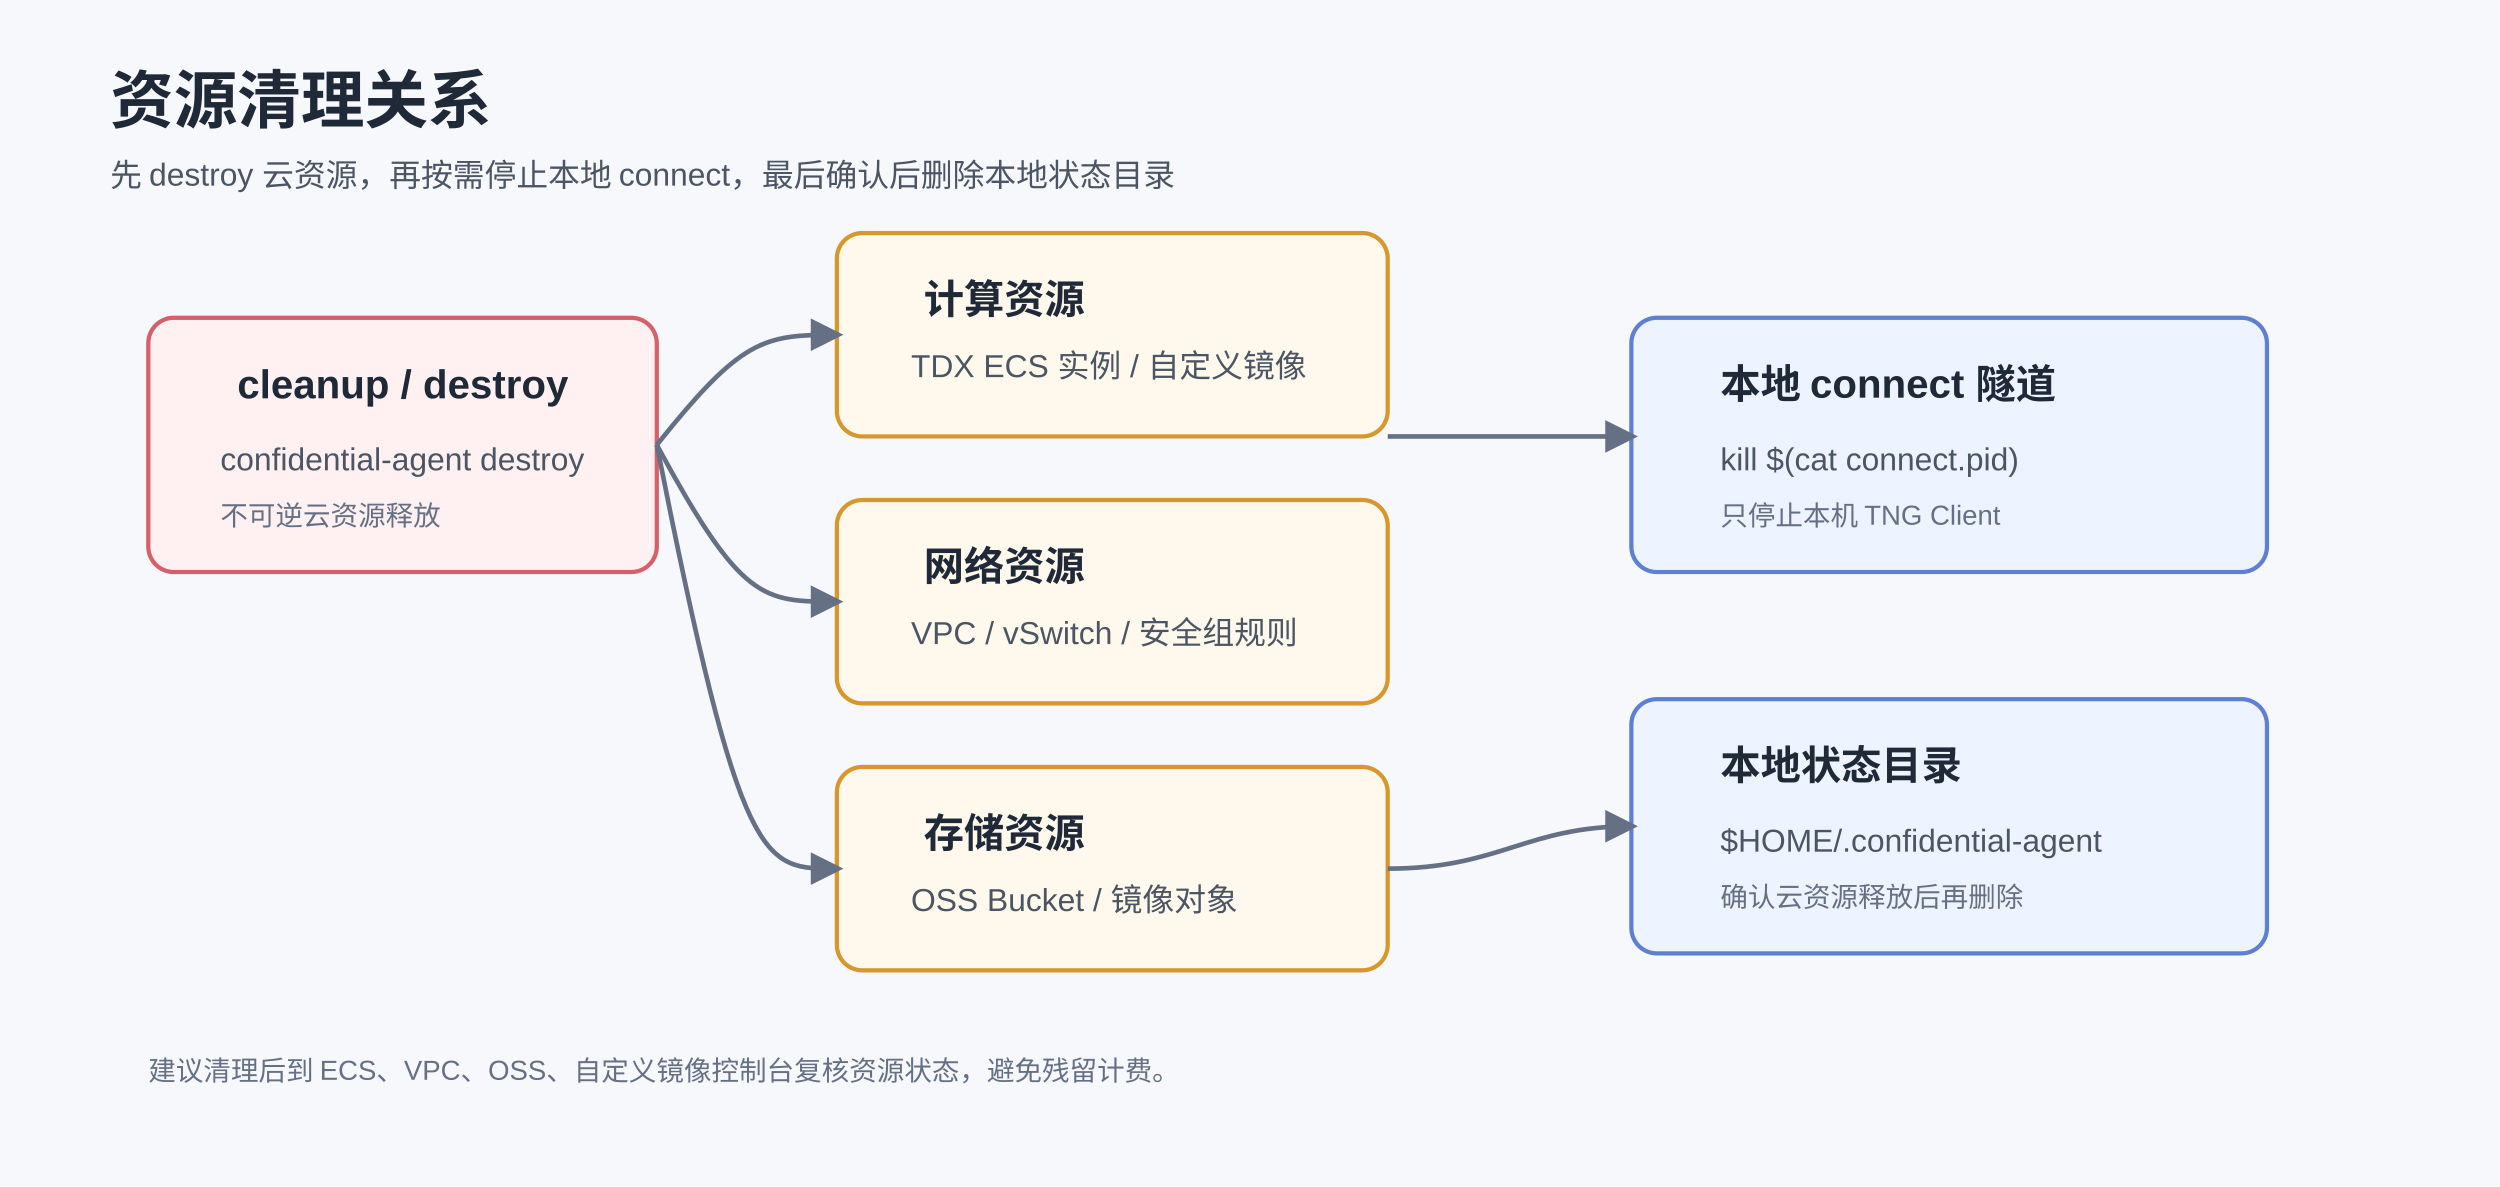
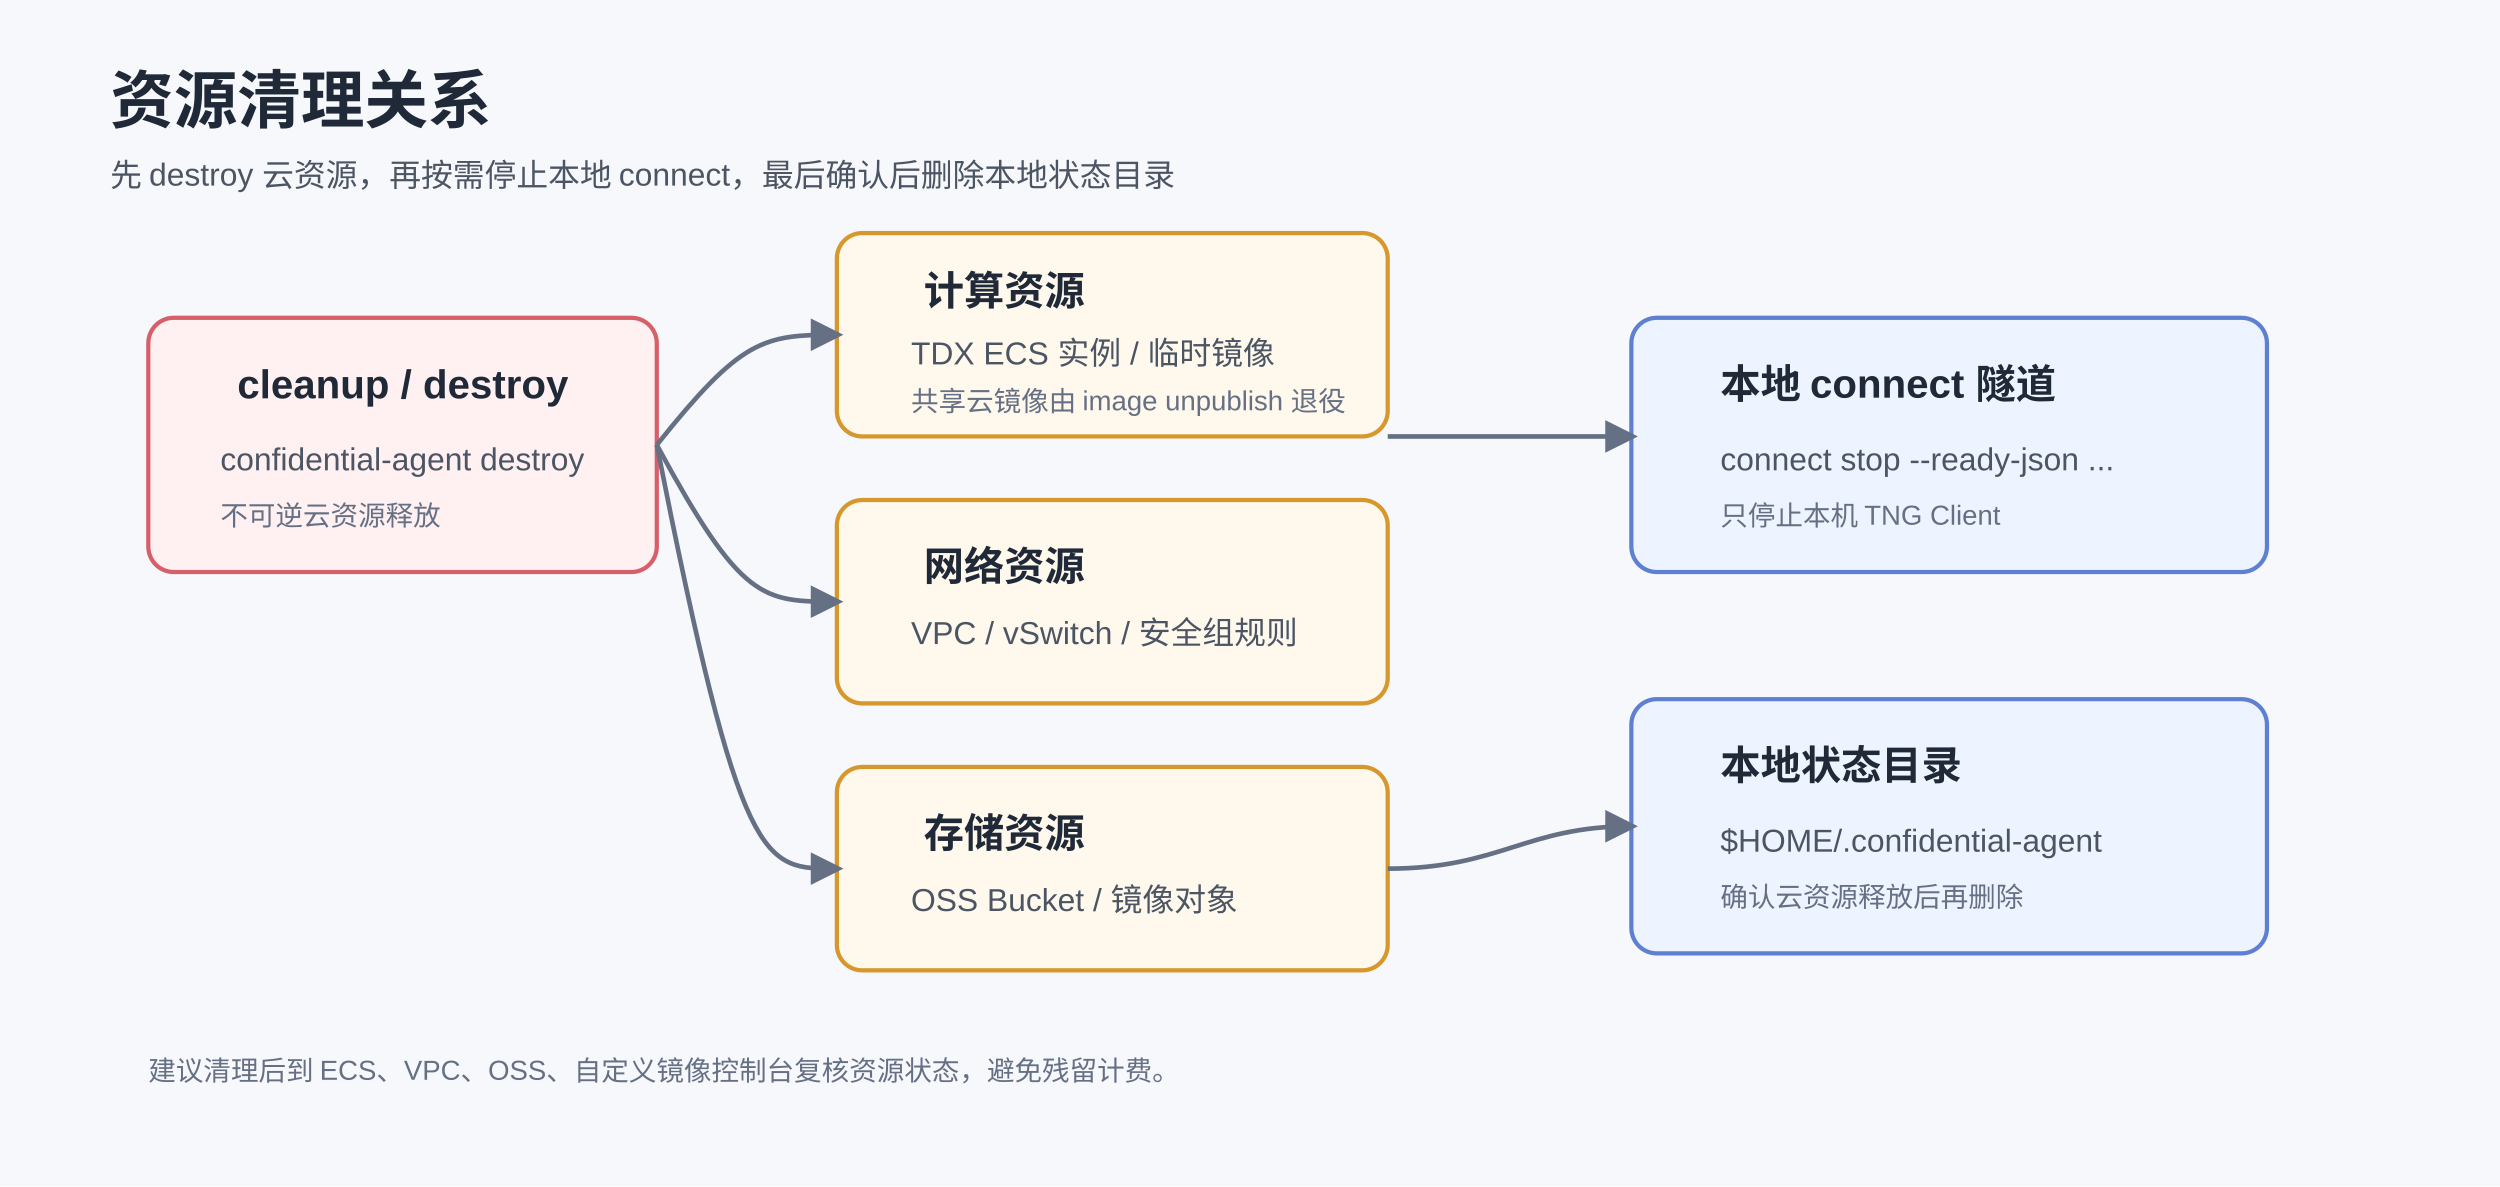
<svg xmlns="http://www.w3.org/2000/svg" width="1180" height="560" viewBox="0 0 1180 560" role="img" aria-labelledby="title desc">
  <defs>
    <style>
      .bg { fill: #f7f8fb; }
      .cloud { fill: #fff8ec; stroke: #d6972d; stroke-width: 2; rx: 12; }
      .local { fill: #eef4ff; stroke: #5f7fd1; stroke-width: 2; rx: 12; }
      .danger { fill: #fff1f2; stroke: #d75f6a; stroke-width: 2; rx: 12; }
      .text { font-family: Arial, "Noto Sans CJK SC", "Microsoft YaHei", sans-serif; fill: #1f2937; }
      .title { font-size: 30px; font-weight: 700; }
      .h { font-size: 19px; font-weight: 700; }
      .body { font-size: 15px; fill: #4b5563; }
      .small { font-size: 13px; fill: #667085; }
      .arrow { stroke: #667085; stroke-width: 2.2; fill: none; marker-end: url(#arrow); }
    </style>
    <marker id="arrow" viewBox="0 0 10 10" refX="8" refY="5" markerWidth="7" markerHeight="7" orient="auto-start-reverse">
      <path d="M 0 0 L 10 5 L 0 10 z" fill="#667085" />
    </marker>
  </defs>
  <rect class="bg" width="1180" height="560" />
  <text class="text title" x="52" y="58">资源清理关系</text>
  <text class="text body" x="52" y="88">先 destroy 云资源，再按需停止本地 connect，最后确认后删除本地状态目录</text>
  <rect class="danger" x="70" y="150" width="240" height="120" />
  <text class="text h" x="112" y="188">cleanup / destroy</text>
  <text class="text body" x="104" y="222">confidential-agent destroy</text>
  <text class="text small" x="104" y="248">不可逆云资源释放</text>
  <rect class="cloud" x="395" y="110" width="260" height="96" />
-   <text class="text h" x="436" y="148">计算资源</text>
-   <text class="text body" x="430" y="178">TDX ECS 实例 / 自定义镜像</text>
+   <text class="text h" x="436" y="144">计算资源</text>
+   <text class="text body" x="430" y="172">TDX ECS 实例 / 临时镜像</text>
+   <text class="text small" x="430" y="194">共享云镜像由 image unpublish 退役</text>
  <rect class="cloud" x="395" y="236" width="260" height="96" />
  <text class="text h" x="436" y="274">网络资源</text>
  <text class="text body" x="430" y="304">VPC / vSwitch / 安全组规则</text>
  <rect class="cloud" x="395" y="362" width="260" height="96" />
  <text class="text h" x="436" y="400">存储资源</text>
  <text class="text body" x="430" y="430">OSS Bucket / 镜像对象</text>
  <rect class="local" x="770" y="150" width="300" height="120" />
  <text class="text h" x="812" y="188">本地 connect 隧道</text>
-   <text class="text body" x="812" y="222">kill $(cat connect.pid)</text>
+   <text class="text body" x="812" y="222">connect stop --ready-json ...</text>
  <text class="text small" x="812" y="248">只停止本机 TNG Client</text>
  <rect class="local" x="770" y="330" width="300" height="120" />
  <text class="text h" x="812" y="368">本地状态目录</text>
  <text class="text body" x="812" y="402">$HOME/.confidential-agent</text>
  <text class="text small" x="812" y="428">确认云资源释放后再删除</text>
  <path class="arrow" d="M310 210 C350 160 360 158 395 158" />
  <path class="arrow" d="M310 210 C350 284 360 284 395 284" />
  <path class="arrow" d="M310 210 C350 412 360 410 395 410" />
  <path class="arrow" d="M655 206 C708 206 720 206 770 206" />
  <path class="arrow" d="M655 410 C708 410 720 390 770 390" />
  <text class="text small" x="70" y="510">建议清理后到 ECS、VPC、OSS、自定义镜像控制台复核资源状态，避免残留计费。</text>
</svg>
